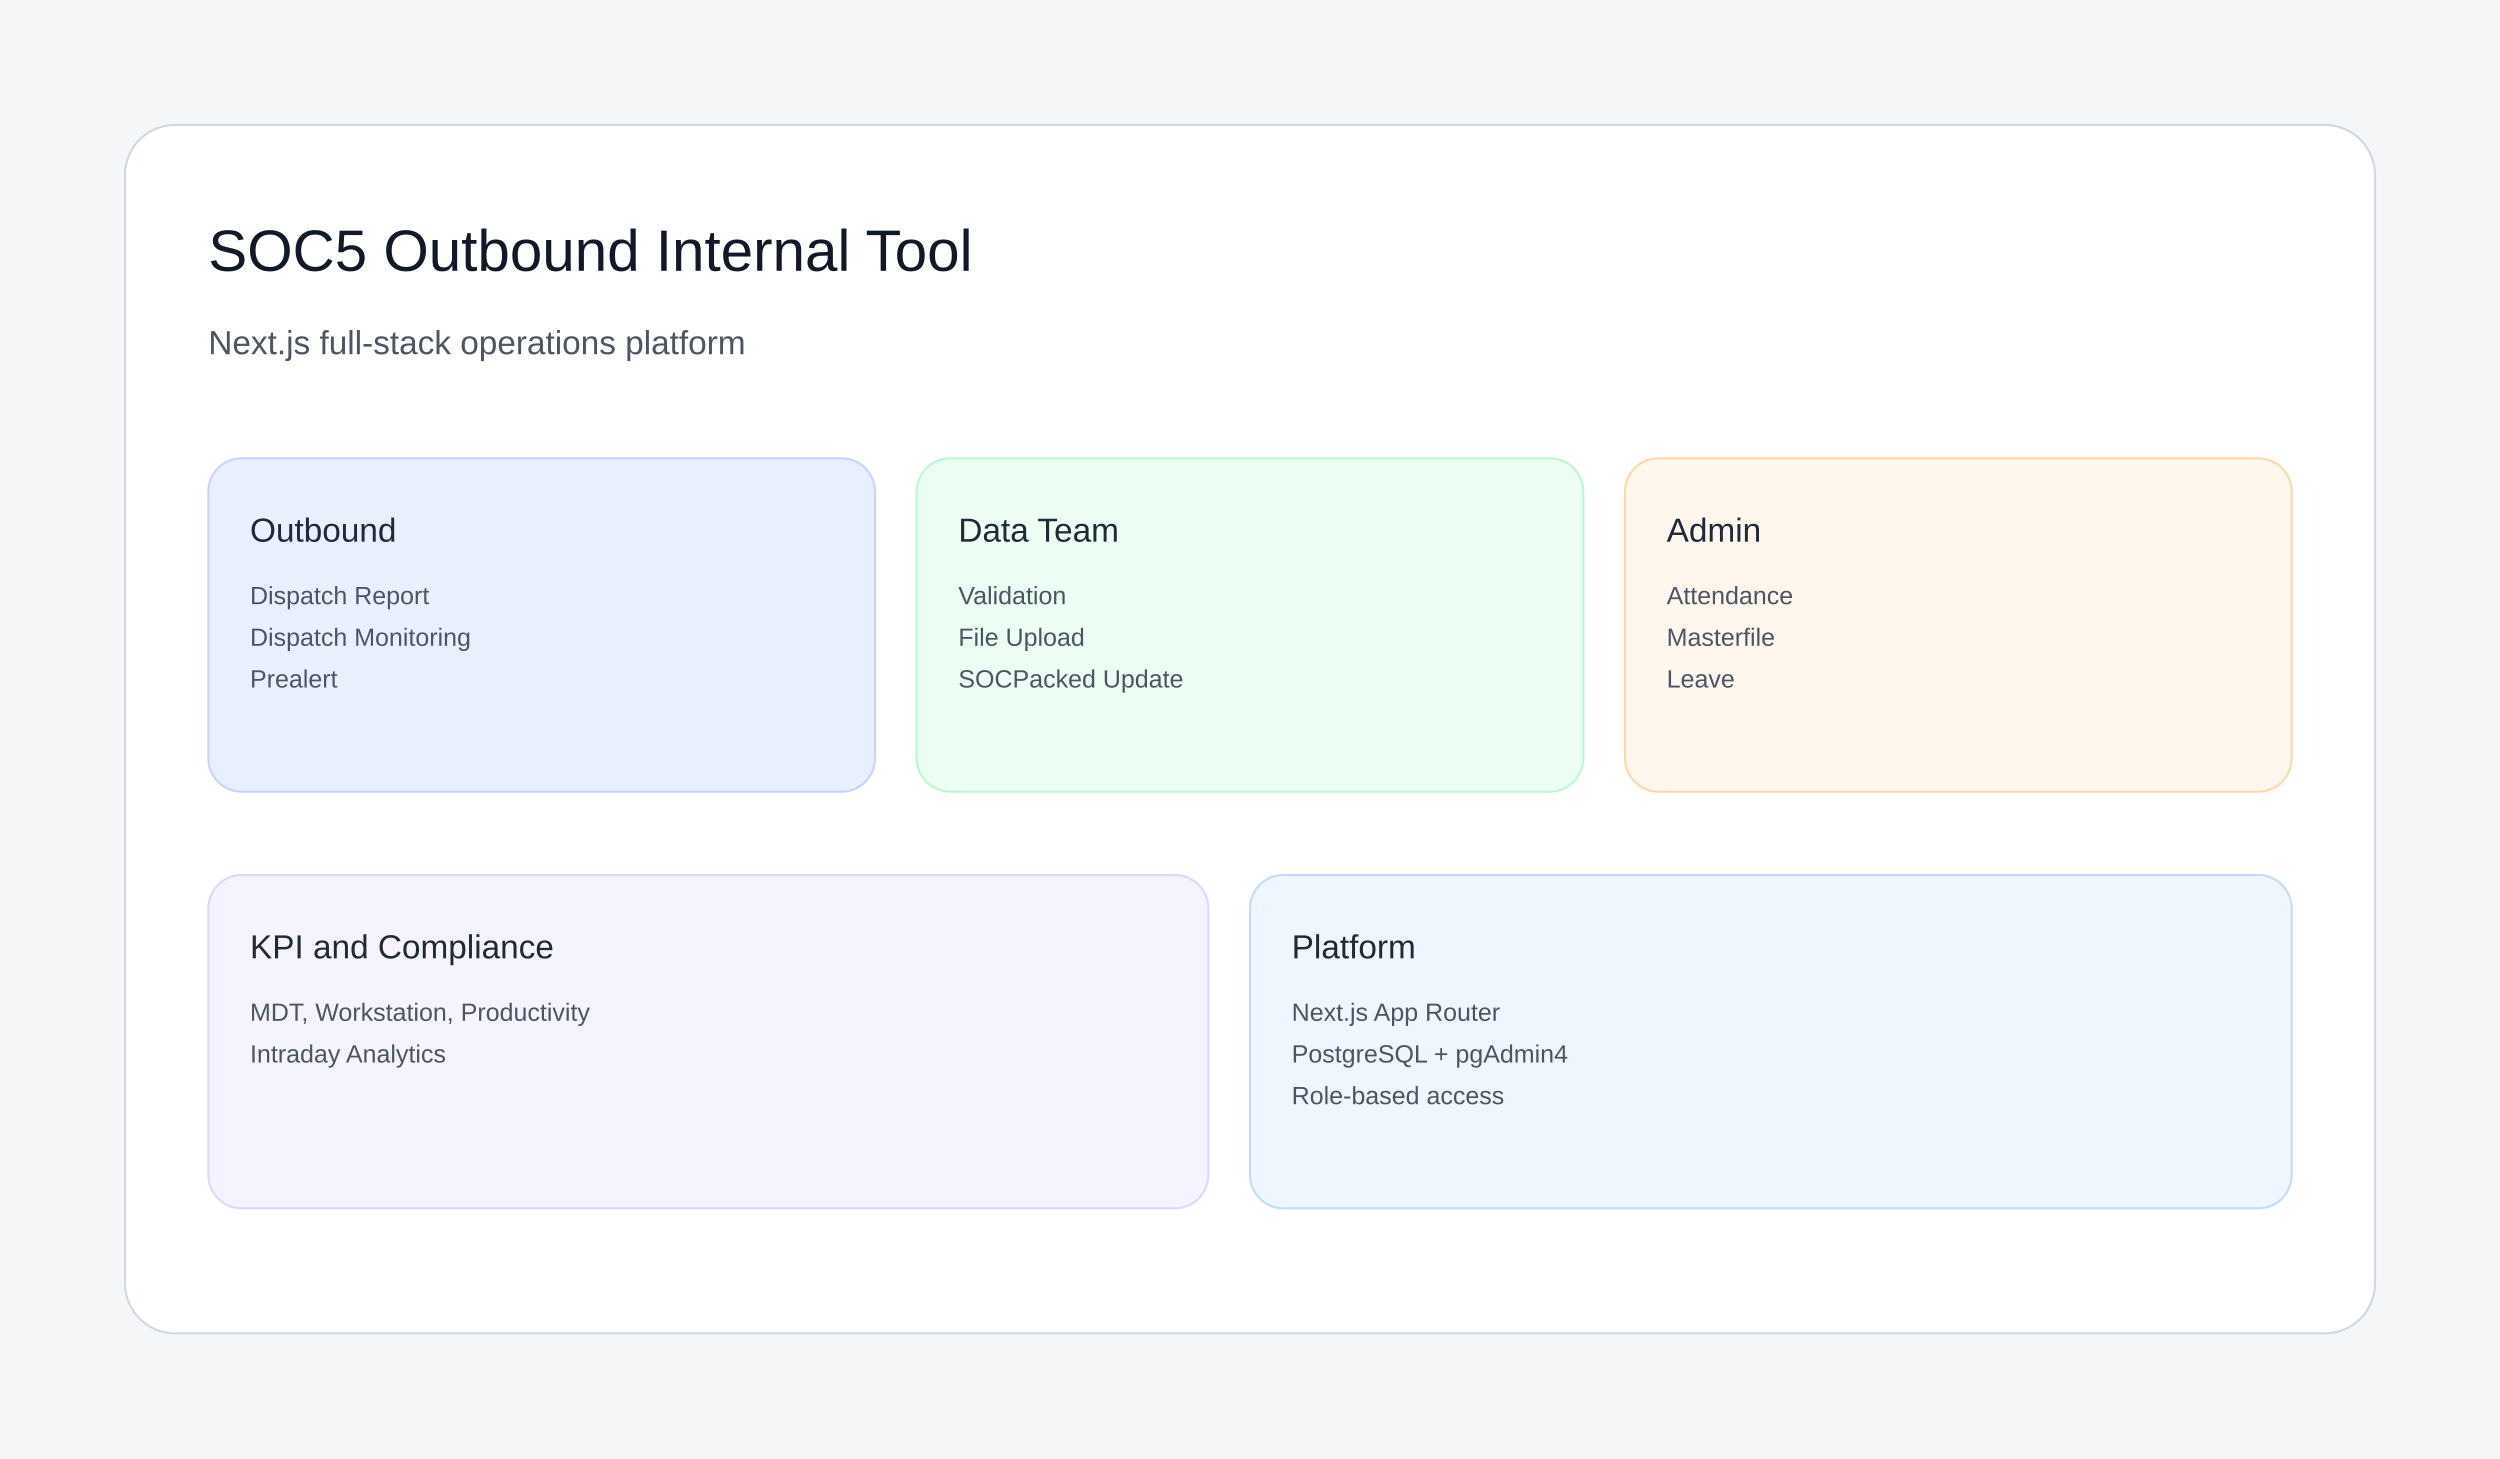
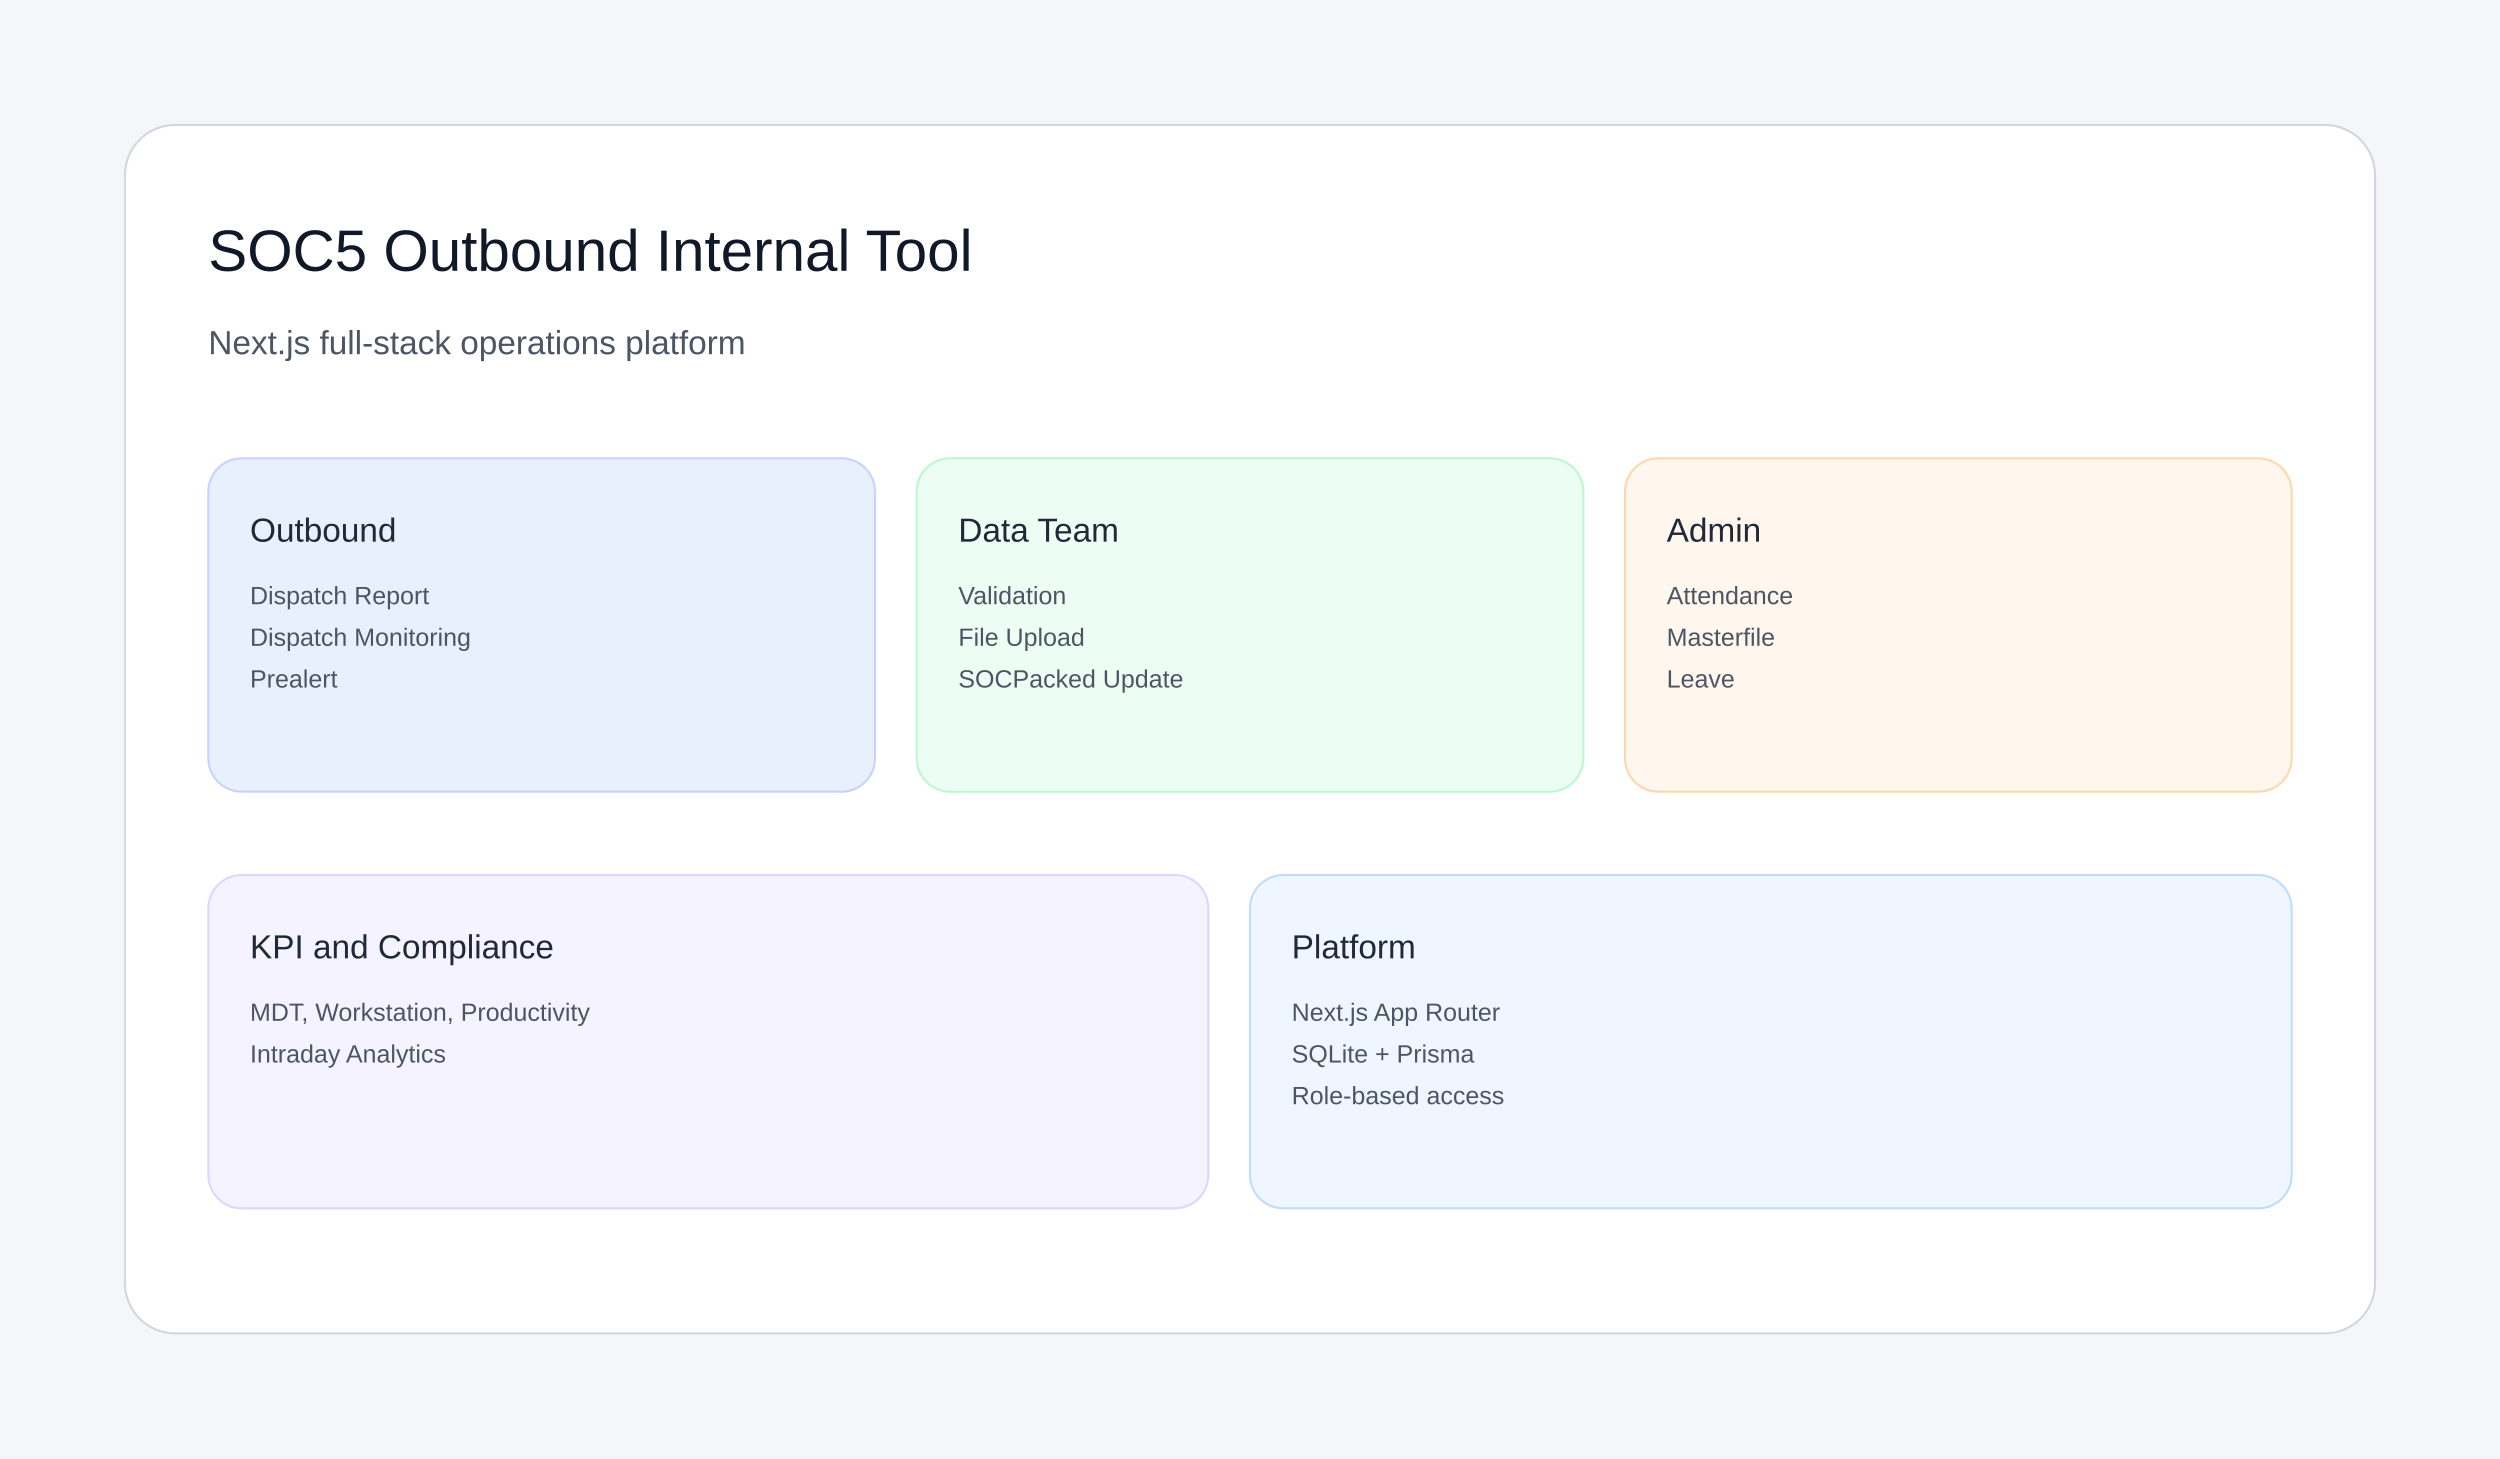
<svg xmlns="http://www.w3.org/2000/svg" width="1200" height="700" viewBox="0 0 1200 700">
  <rect width="1200" height="700" fill="#f4f6f8" />
  <rect x="60" y="60" width="1080" height="580" rx="24" fill="#ffffff" stroke="#d0d7de" />
  <text x="100" y="130" font-family="Arial, sans-serif" font-size="28" fill="#111827">SOC5 Outbound Internal Tool</text>
  <text x="100" y="170" font-family="Arial, sans-serif" font-size="16" fill="#4b5563">Next.js full-stack operations platform</text>
  <rect x="100" y="220" width="320" height="160" rx="16" fill="#e8f0fe" stroke="#c7d2fe" />
  <text x="120" y="260" font-family="Arial, sans-serif" font-size="16" fill="#1f2937">Outbound</text>
  <text x="120" y="290" font-family="Arial, sans-serif" font-size="12" fill="#4b5563">Dispatch Report</text>
  <text x="120" y="310" font-family="Arial, sans-serif" font-size="12" fill="#4b5563">Dispatch Monitoring</text>
  <text x="120" y="330" font-family="Arial, sans-serif" font-size="12" fill="#4b5563">Prealert</text>
  <rect x="440" y="220" width="320" height="160" rx="16" fill="#ecfdf3" stroke="#bbf7d0" />
  <text x="460" y="260" font-family="Arial, sans-serif" font-size="16" fill="#1f2937">Data Team</text>
  <text x="460" y="290" font-family="Arial, sans-serif" font-size="12" fill="#4b5563">Validation</text>
  <text x="460" y="310" font-family="Arial, sans-serif" font-size="12" fill="#4b5563">File Upload</text>
  <text x="460" y="330" font-family="Arial, sans-serif" font-size="12" fill="#4b5563">SOCPacked Update</text>
  <rect x="780" y="220" width="320" height="160" rx="16" fill="#fff7ed" stroke="#fed7aa" />
  <text x="800" y="260" font-family="Arial, sans-serif" font-size="16" fill="#1f2937">Admin</text>
  <text x="800" y="290" font-family="Arial, sans-serif" font-size="12" fill="#4b5563">Attendance</text>
  <text x="800" y="310" font-family="Arial, sans-serif" font-size="12" fill="#4b5563">Masterfile</text>
  <text x="800" y="330" font-family="Arial, sans-serif" font-size="12" fill="#4b5563">Leave</text>
  <rect x="100" y="420" width="480" height="160" rx="16" fill="#f5f3ff" stroke="#ddd6fe" />
  <text x="120" y="460" font-family="Arial, sans-serif" font-size="16" fill="#1f2937">KPI and Compliance</text>
  <text x="120" y="490" font-family="Arial, sans-serif" font-size="12" fill="#4b5563">MDT, Workstation, Productivity</text>
  <text x="120" y="510" font-family="Arial, sans-serif" font-size="12" fill="#4b5563">Intraday Analytics</text>
  <rect x="600" y="420" width="500" height="160" rx="16" fill="#eff6ff" stroke="#bfdbfe" />
  <text x="620" y="460" font-family="Arial, sans-serif" font-size="16" fill="#1f2937">Platform</text>
  <text x="620" y="490" font-family="Arial, sans-serif" font-size="12" fill="#4b5563">Next.js App Router</text>
-   <text x="620" y="510" font-family="Arial, sans-serif" font-size="12" fill="#4b5563">PostgreSQL + pgAdmin4</text>
+   <text x="620" y="510" font-family="Arial, sans-serif" font-size="12" fill="#4b5563">SQLite + Prisma</text>
  <text x="620" y="530" font-family="Arial, sans-serif" font-size="12" fill="#4b5563">Role-based access</text>
</svg>
